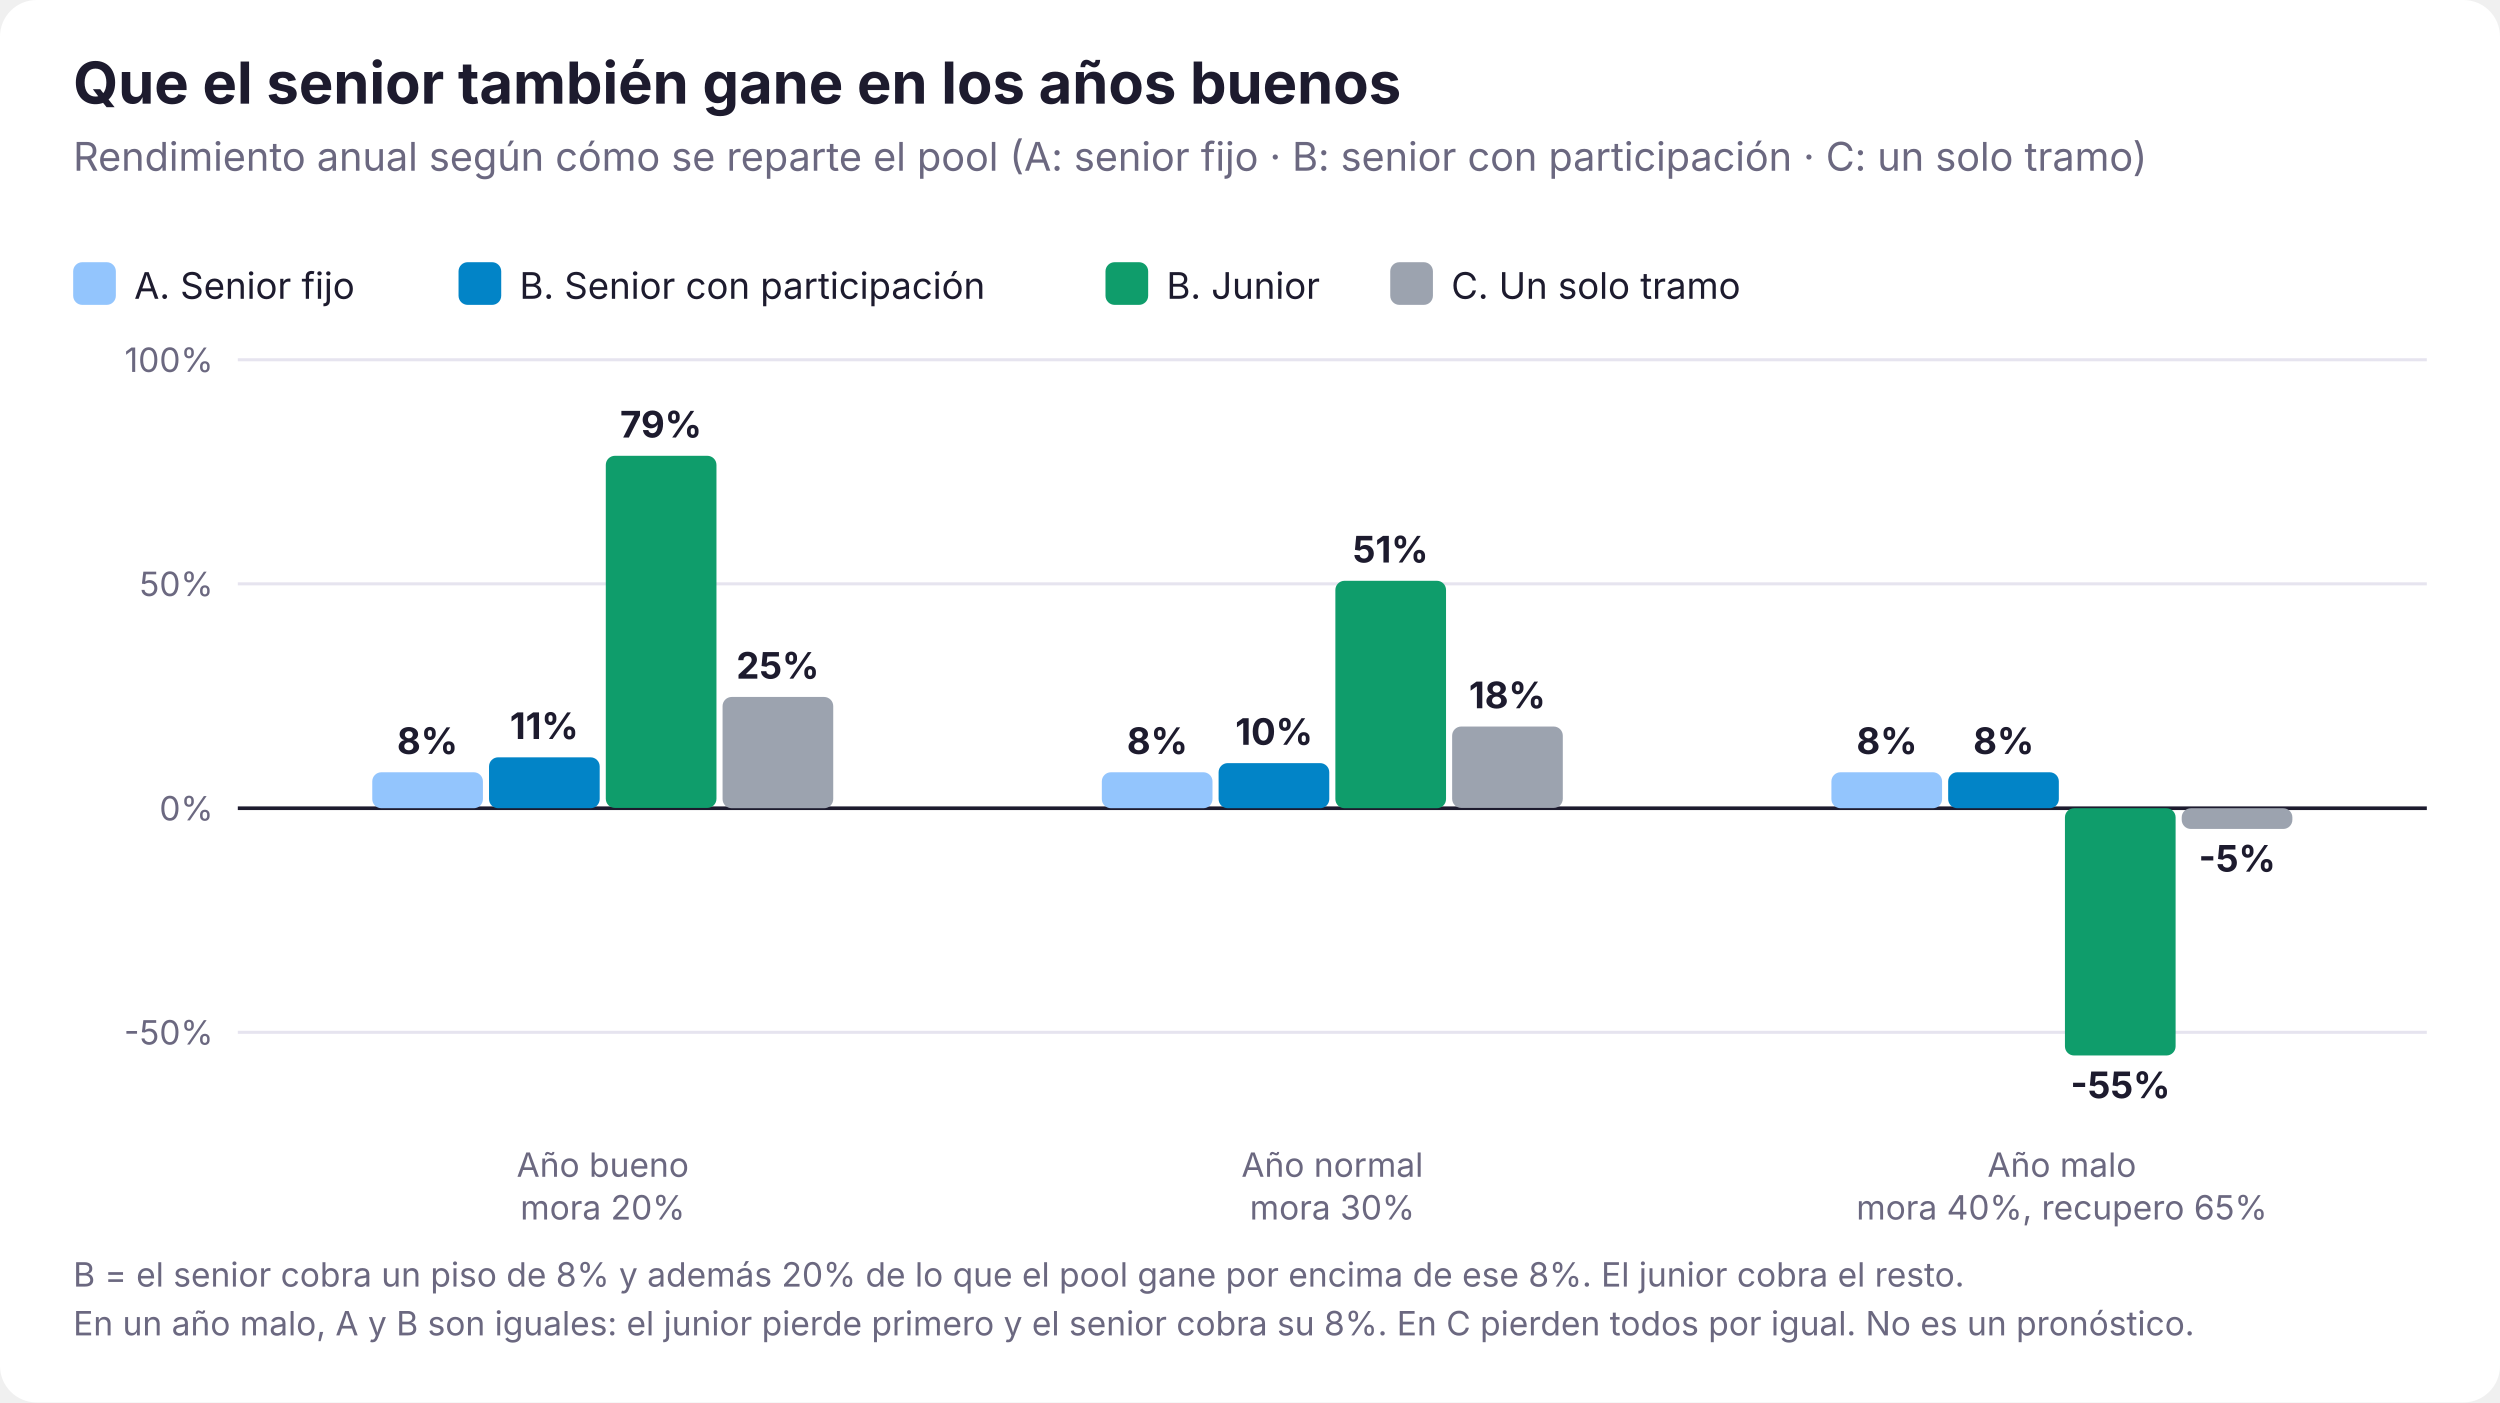
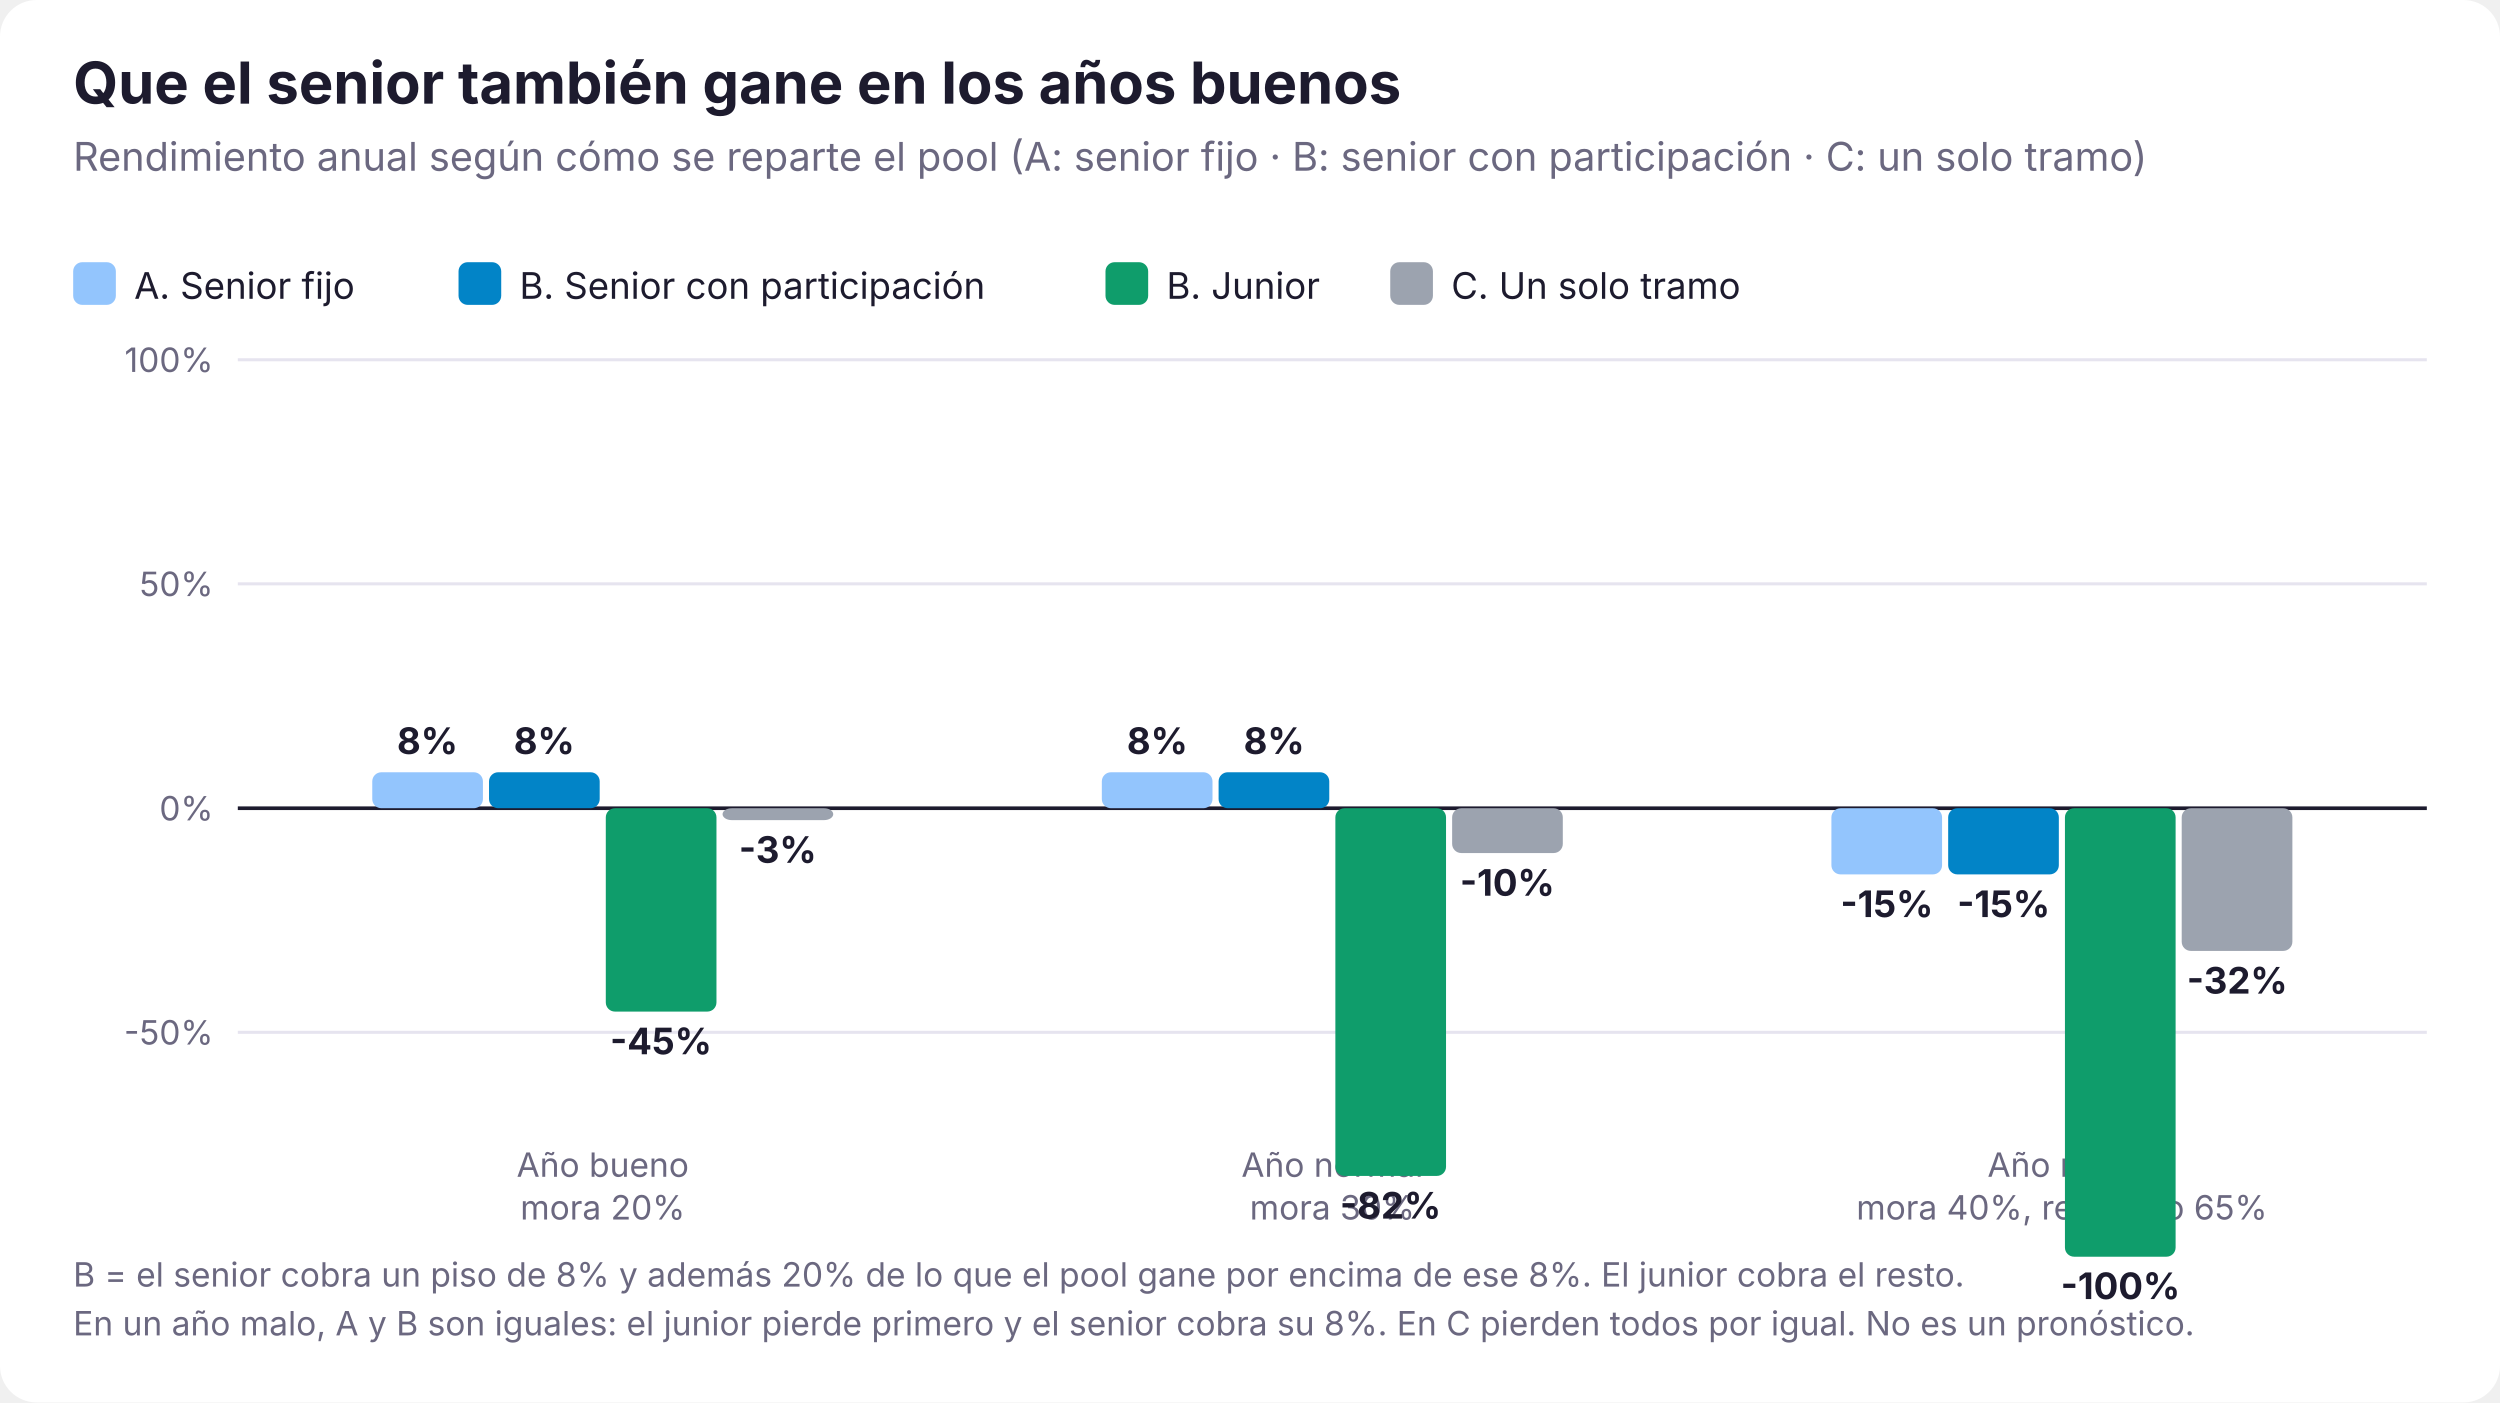
<svg xmlns="http://www.w3.org/2000/svg" width="820" height="460" viewBox="0 0 820 460" font-family="Inter, -apple-system, 'Segoe UI', Helvetica, Arial, sans-serif">
  <rect width="820" height="460" fill="#ffffff" rx="12" />
  <text x="24.0" y="34.0" font-size="19" fill="#1d1b2e" text-anchor="start" font-weight="700">Que el senior también gane en los años buenos</text>
  <text x="24.0" y="56.0" font-size="13" fill="#6b6880" text-anchor="start" font-weight="normal">Rendimiento anual según cómo se reparte el pool (A: senior fijo · B: senior con participación · C: un solo tramo)</text>
  <line x1="78" x2="796" y1="338.6" y2="338.6" stroke="#e6e4ef" stroke-width="1" />
  <text x="70.0" y="342.6" font-size="11" fill="#6b6880" text-anchor="end" font-weight="normal">-50%</text>
  <line x1="78" x2="796" y1="265.1" y2="265.1" stroke="#1d1b2e" stroke-width="1.2" />
  <text x="70.0" y="269.1" font-size="11" fill="#6b6880" text-anchor="end" font-weight="normal">0%</text>
  <line x1="78" x2="796" y1="191.5" y2="191.5" stroke="#e6e4ef" stroke-width="1" />
  <text x="70.0" y="195.5" font-size="11" fill="#6b6880" text-anchor="end" font-weight="normal">50%</text>
  <line x1="78" x2="796" y1="118.0" y2="118.0" stroke="#e6e4ef" stroke-width="1" />
  <text x="70.0" y="122.0" font-size="11" fill="#6b6880" text-anchor="end" font-weight="normal">100%</text>
  <text x="197.7" y="386.0" font-size="11" fill="#6b6880" text-anchor="middle" font-weight="normal">Año bueno</text>
  <text x="197.7" y="400.0" font-size="11" fill="#6b6880" text-anchor="middle" font-weight="normal">mora 20%</text>
  <rect x="122.1" y="253.3" width="36.3" height="11.8" rx="3" fill="#93c5fd" />
  <text x="140.2" y="247.3" font-size="12" fill="#1d1b2e" text-anchor="middle" font-weight="700">8%</text>
-   <rect x="160.4" y="248.4" width="36.3" height="16.7" rx="3" fill="#0284c7" />
-   <text x="178.5" y="242.4" font-size="12" fill="#1d1b2e" text-anchor="middle" font-weight="700">11%</text>
-   <rect x="198.7" y="149.5" width="36.3" height="115.5" rx="3" fill="#0f9d6b" />
-   <text x="216.8" y="143.5" font-size="12" fill="#1d1b2e" text-anchor="middle" font-weight="700">79%</text>
-   <rect x="237.0" y="228.6" width="36.3" height="36.5" rx="3" fill="#9ca3af" />
-   <text x="255.1" y="222.6" font-size="12" fill="#1d1b2e" text-anchor="middle" font-weight="700">25%</text>
+   <rect x="160.4" y="253.3" width="36.3" height="11.8" rx="3" fill="#0284c7" />
+   <text x="178.5" y="247.3" font-size="12" fill="#1d1b2e" text-anchor="middle" font-weight="700">8%</text>
+   <rect x="198.7" y="265.1" width="36.3" height="66.7" rx="3" fill="#0f9d6b" />
+   <text x="216.8" y="345.8" font-size="12" fill="#1d1b2e" text-anchor="middle" font-weight="700">-45%</text>
+   <rect x="237.0" y="265.1" width="36.3" height="3.9" rx="3" fill="#9ca3af" />
+   <text x="255.1" y="283.0" font-size="12" fill="#1d1b2e" text-anchor="middle" font-weight="700">-3%</text>
  <text x="437.0" y="386.0" font-size="11" fill="#6b6880" text-anchor="middle" font-weight="normal">Año normal</text>
  <text x="437.0" y="400.0" font-size="11" fill="#6b6880" text-anchor="middle" font-weight="normal">mora 30%</text>
  <rect x="361.4" y="253.3" width="36.3" height="11.8" rx="3" fill="#93c5fd" />
  <text x="379.6" y="247.3" font-size="12" fill="#1d1b2e" text-anchor="middle" font-weight="700">8%</text>
-   <rect x="399.7" y="250.3" width="36.3" height="14.8" rx="3" fill="#0284c7" />
-   <text x="417.9" y="244.3" font-size="12" fill="#1d1b2e" text-anchor="middle" font-weight="700">10%</text>
-   <rect x="438.0" y="190.5" width="36.3" height="74.6" rx="3" fill="#0f9d6b" />
-   <text x="456.1" y="184.5" font-size="12" fill="#1d1b2e" text-anchor="middle" font-weight="700">51%</text>
-   <rect x="476.3" y="238.3" width="36.3" height="26.7" rx="3" fill="#9ca3af" />
-   <text x="494.4" y="232.3" font-size="12" fill="#1d1b2e" text-anchor="middle" font-weight="700">18%</text>
+   <rect x="399.7" y="253.3" width="36.3" height="11.8" rx="3" fill="#0284c7" />
+   <text x="417.9" y="247.3" font-size="12" fill="#1d1b2e" text-anchor="middle" font-weight="700">8%</text>
+   <rect x="438.0" y="265.1" width="36.3" height="120.6" rx="3" fill="#0f9d6b" />
+   <text x="456.1" y="399.7" font-size="12" fill="#1d1b2e" text-anchor="middle" font-weight="700">-82%</text>
+   <rect x="476.3" y="265.1" width="36.3" height="14.7" rx="3" fill="#9ca3af" />
+   <text x="494.4" y="293.8" font-size="12" fill="#1d1b2e" text-anchor="middle" font-weight="700">-10%</text>
  <text x="676.3" y="386.0" font-size="11" fill="#6b6880" text-anchor="middle" font-weight="normal">Año malo</text>
  <text x="676.3" y="400.0" font-size="11" fill="#6b6880" text-anchor="middle" font-weight="normal">mora 40%, recupero 65%</text>
-   <rect x="600.7" y="253.3" width="36.3" height="11.8" rx="3" fill="#93c5fd" />
-   <text x="618.9" y="247.3" font-size="12" fill="#1d1b2e" text-anchor="middle" font-weight="700">8%</text>
-   <rect x="639.0" y="253.3" width="36.3" height="11.8" rx="3" fill="#0284c7" />
-   <text x="657.2" y="247.3" font-size="12" fill="#1d1b2e" text-anchor="middle" font-weight="700">8%</text>
-   <rect x="677.3" y="265.1" width="36.3" height="81.1" rx="3" fill="#0f9d6b" />
-   <text x="695.5" y="360.2" font-size="12" fill="#1d1b2e" text-anchor="middle" font-weight="700">-55%</text>
-   <rect x="715.6" y="265.1" width="36.3" height="6.8" rx="3" fill="#9ca3af" />
-   <text x="733.8" y="285.9" font-size="12" fill="#1d1b2e" text-anchor="middle" font-weight="700">-5%</text>
+   <rect x="600.7" y="265.1" width="36.3" height="21.7" rx="3" fill="#93c5fd" />
+   <text x="618.9" y="300.8" font-size="12" fill="#1d1b2e" text-anchor="middle" font-weight="700">-15%</text>
+   <rect x="639.0" y="265.1" width="36.3" height="21.7" rx="3" fill="#0284c7" />
+   <text x="657.2" y="300.8" font-size="12" fill="#1d1b2e" text-anchor="middle" font-weight="700">-15%</text>
+   <rect x="677.3" y="265.1" width="36.3" height="147.1" rx="3" fill="#0f9d6b" />
+   <text x="695.5" y="426.1" font-size="12" fill="#1d1b2e" text-anchor="middle" font-weight="700">-100%</text>
+   <rect x="715.6" y="265.1" width="36.3" height="46.8" rx="3" fill="#9ca3af" />
+   <text x="733.8" y="325.9" font-size="12" fill="#1d1b2e" text-anchor="middle" font-weight="700">-32%</text>
  <rect x="24" y="86" width="14" height="14" rx="3" fill="#93c5fd" />
  <text x="44.0" y="98.0" font-size="12" fill="#1d1b2e" text-anchor="start" font-weight="normal">A. Senior fijo</text>
  <rect x="150.4" y="86" width="14" height="14" rx="3" fill="#0284c7" />
  <text x="170.4" y="98.0" font-size="12" fill="#1d1b2e" text-anchor="start" font-weight="normal">B. Senior con participación</text>
  <rect x="362.6" y="86" width="14" height="14" rx="3" fill="#0f9d6b" />
  <text x="382.6" y="98.0" font-size="12" fill="#1d1b2e" text-anchor="start" font-weight="normal">B. Junior</text>
  <rect x="456.0" y="86" width="14" height="14" rx="3" fill="#9ca3af" />
  <text x="476.0" y="98.0" font-size="12" fill="#1d1b2e" text-anchor="start" font-weight="normal">C. Un solo tramo</text>
  <text x="24.0" y="422.0" font-size="11" fill="#6b6880" text-anchor="start" font-weight="normal">B = el senior cobra un piso de 8% y además 20% de lo que el pool gane por encima de ese 8%. El junior cobra el resto.</text>
  <text x="24.0" y="438.0" font-size="11" fill="#6b6880" text-anchor="start" font-weight="normal">En un año malo, A y B son iguales: el junior pierde primero y el senior cobra su 8%. En C pierden todos por igual. No es un pronóstico.</text>
</svg>
